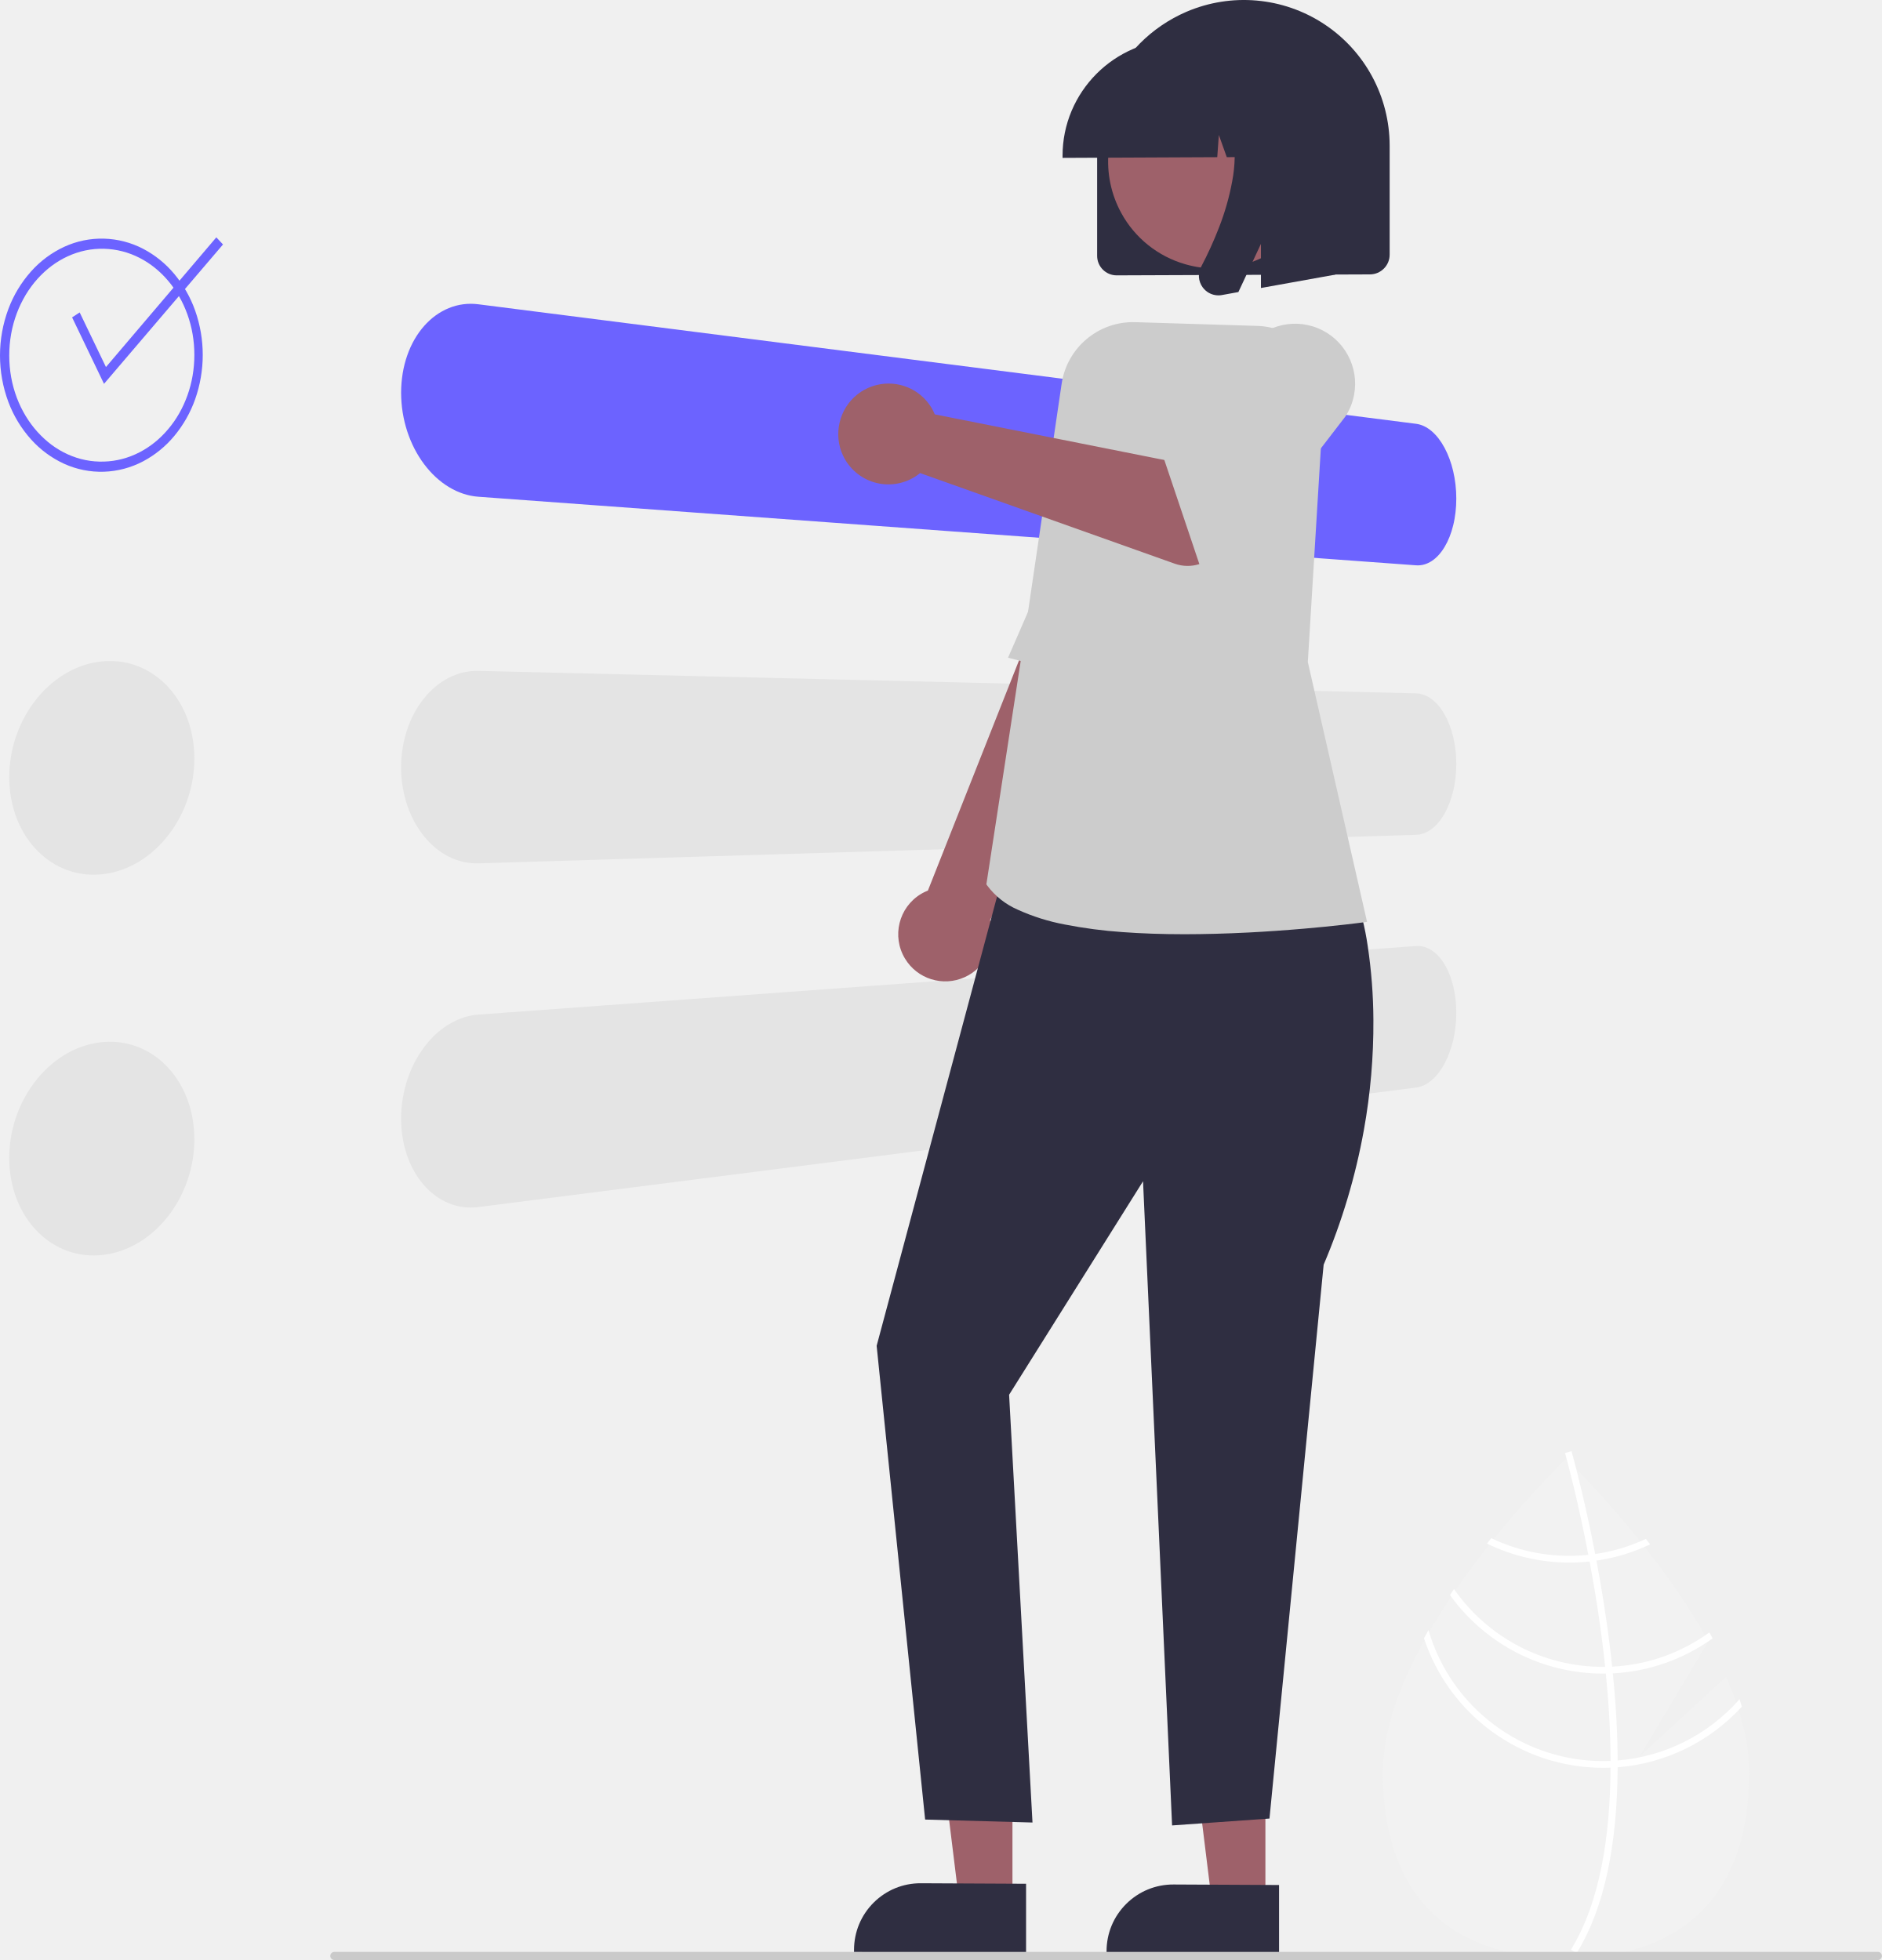
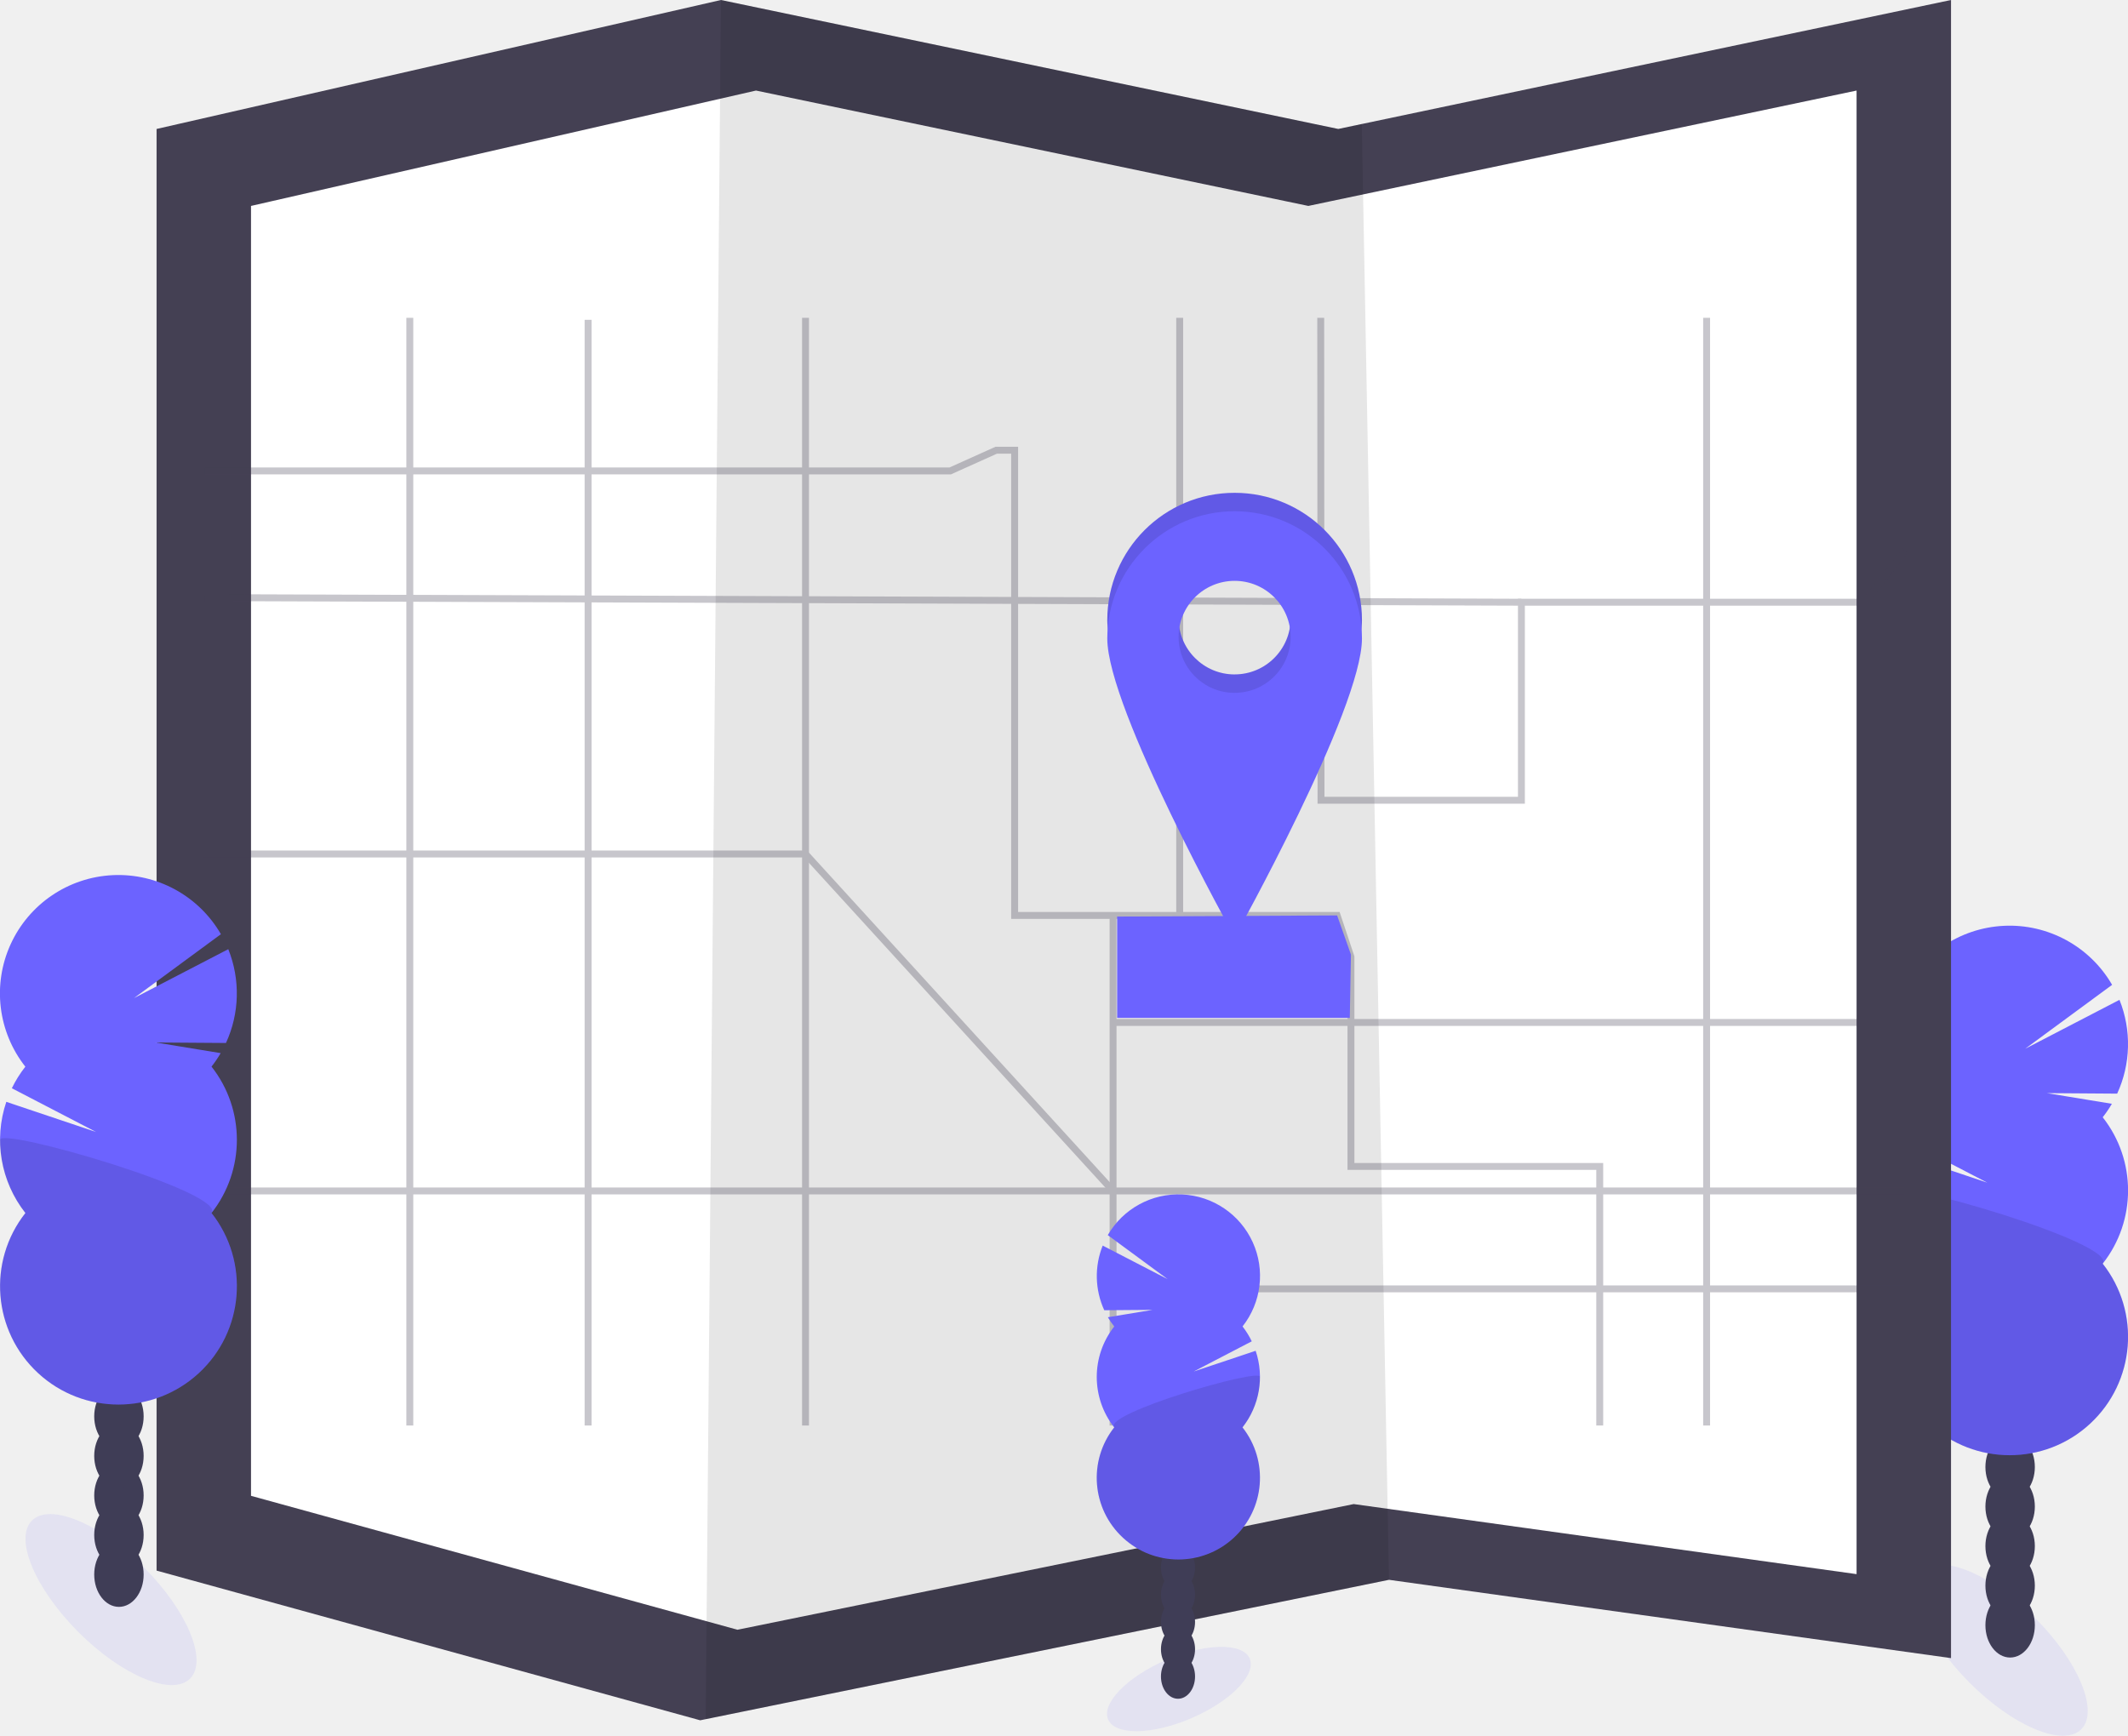
- <svg xmlns="http://www.w3.org/2000/svg" id="a88bfab2-2a3c-46f9-a795-93d759d2a03a" data-name="Layer 1" width="559.174" height="582.5" viewBox="0 0 559.174 582.5">
-   <path d="M833.267,657.097l-25.613,23.58,20.355-34.155c-16.037-29.082-42.266-54.216-42.266-54.216s-54.415,52.134-54.415,93.115,24.362,55.29,54.415,55.29c30.052,0,54.415-14.309,54.415-55.29C840.158,676.299,837.458,666.626,833.267,657.097Z" transform="translate(-320.4128 -158.75)" fill="#f2f2f2" />
-   <path d="M801.066,681.954v2.02c-.12,23.48-4.08,41.8-11.85,54.7-.11.19-.23.37-.34.56l-.87-.53-.83-.52c8.62-13.93,11.67-33.62,11.78-54.1.01-.66.02-1.33.01-2-.03-8.67-.56-17.44-1.41-25.96-.06-.66-.13-1.33-.2-2-1.18-11.24-2.88-21.98-4.62-31.31-.12-.66-.25-1.32-.38-1.97-3.01-15.78-6.08-27.21-6.78-29.74-.08-.31-.13-.48-.14-.52l.95-.27.01-.01.96-.27c.01.04.18.61.46,1.67,1.07,3.96,3.85,14.71,6.58,28.89.12.64.25,1.3.37,1.96,1.42,7.57,2.81,16.03,3.91,24.91q.42,3.345.75,6.6c.08.67.15,1.34.21,2Q801.016,669.879,801.066,681.954Z" transform="translate(-320.4128 -158.75)" fill="#fff" />
-   <path d="M794.396,620.594c-.67.09-1.35.18-2.04.25a55.167,55.167,0,0,1-5.64.29,53.664,53.664,0,0,1-23.2-5.24c-.42.53-.84,1.06-1.27,1.6a55.651,55.651,0,0,0,24.47,5.64,57.08,57.08,0,0,0,6.02-.32c.68-.07,1.36-.16,2.03-.26a55.182,55.182,0,0,0,15.95-4.83q-.645-.825-1.26-1.62A53.48,53.48,0,0,1,794.396,620.594Z" transform="translate(-320.4128 -158.75)" fill="#fff" />
-   <path d="M799.426,654.064q-1.035.06-2.07.06c-.21.01-.43.01-.64.01a53.948,53.948,0,0,1-44.28-23.13c-.4.59-.8,1.18-1.19,1.78a55.952,55.952,0,0,0,45.47,23.35c.28,0,.56,0,.84-.01.7-.01,1.39-.03,2.08-.06a55.656,55.656,0,0,0,29.65-10.4c-.32-.59-.64-1.18-.97-1.77A53.578,53.578,0,0,1,799.426,654.064Z" transform="translate(-320.4128 -158.75)" fill="#fff" />
-   <path d="M801.066,681.954c-.7.06-1.4.1-2.1.13-.75.03-1.5.05-2.25.05a54.094,54.094,0,0,1-51.86-38.92c-.45.81-.9,1.61-1.33,2.42a56.075,56.075,0,0,0,53.19,38.5c.75,0,1.5-.01,2.24-.05.71-.02,1.41-.06,2.11-.11a55.911,55.911,0,0,0,36.9-18.01c-.21-.74-.45-1.47-.69-2.21A53.92,53.92,0,0,1,801.066,681.954Z" transform="translate(-320.4128 -158.75)" fill="#fff" />
-   <path id="f3dd3be3-e3f2-4729-8854-c6cb5bd65852" data-name="Rectangle 1 - Outline" d="M741.16,284.699,462.571,249.181a18.086,18.086,0,0,0-2.263-.147,17.258,17.258,0,0,0-2.231.141,17.065,17.065,0,0,0-2.19.429,17.498,17.498,0,0,0-2.14.722,18.222,18.222,0,0,0-1.992.963,18.957,18.957,0,0,0-1.889,1.204,20.222,20.222,0,0,0-1.777,1.451,22.086,22.086,0,0,0-1.659,1.685,23.762,23.762,0,0,0-1.512,1.904q-.714,1.003-1.34,2.086-.626,1.087-1.162,2.261t-.977,2.427q-.457,1.295-.802,2.648t-.575,2.753q-.226,1.399-.347,2.843t-.12,2.924q.005,1.478.12,2.947t.347,2.913q.234,1.451.578,2.872t.802,2.811q.442,1.342.977,2.623.536,1.282,1.162,2.494t1.34,2.355q.713,1.147,1.512,2.208t1.659,2.023q.859.957,1.777,1.806t1.889,1.585a23.625,23.625,0,0,0,1.992,1.358,21.765,21.765,0,0,0,2.14,1.147,20.075,20.075,0,0,0,2.19.868,18.974,18.974,0,0,0,2.231.589,18.476,18.476,0,0,0,2.263.307L741.162,326.758a7.056,7.056,0,0,0,2.407-.241,7.552,7.552,0,0,0,1.162-.429,8.599,8.599,0,0,0,1.128-.632,10.035,10.035,0,0,0,1.042-.794,11.676,11.676,0,0,0,.982-.963,13.852,13.852,0,0,0,.918-1.127q.444-.604.853-1.288t.774-1.426q.365-.743.683-1.543.319-.799.59-1.654t.494-1.76q.235-.937.404-1.907t.29-1.969q.117-.999.175-2.025t.058-2.074q-.004-1.047-.058-2.085t-.175-2.06q-.117-1.022-.29-2.027t-.404-1.989q-.223-.951-.494-1.859-.268-.896-.59-1.765t-.683-1.685q-.364-.815-.774-1.582t-.853-1.459q-.443-.692-.918-1.312t-.982-1.16a13.498,13.498,0,0,0-1.042-1.004,11.325,11.325,0,0,0-1.128-.858,9.502,9.502,0,0,0-1.162-.662,8.275,8.275,0,0,0-1.192-.462,7.597,7.597,0,0,0-1.218-.259" transform="translate(-320.4128 -158.75)" fill="#6c63ff" />
-   <path id="f1003c66-3f14-4be1-907c-7cdab0d8529f" data-name="Rectangle 3 - Outline" d="M741.16,364.805,462.571,358.132a17.909,17.909,0,0,0-4.494.459,18.344,18.344,0,0,0-2.19.656,19.418,19.418,0,0,0-2.14.939,20.721,20.721,0,0,0-1.992,1.165,21.902,21.902,0,0,0-1.889,1.402,23.579,23.579,0,0,0-1.777,1.635q-.861.876-1.659,1.863-.798.989-1.512,2.062-.714,1.073-1.34,2.225t-1.162,2.381q-.536,1.229-.977,2.528-.457,1.345-.802,2.733t-.575,2.812q-.226,1.424-.347,2.881t-.12,2.936q.005,1.479.12,2.935t.347,2.878q.234,1.416.578,2.801t.802,2.728q.442,1.302.977,2.528t1.162,2.374q.626,1.148,1.34,2.216.713,1.064,1.512,2.046t1.659,1.853a23.351,23.351,0,0,0,1.777,1.624,21.709,21.709,0,0,0,1.889,1.39,20.544,20.544,0,0,0,1.992,1.152,19.277,19.277,0,0,0,2.14.926,18.248,18.248,0,0,0,2.19.642,17.817,17.817,0,0,0,2.231.361,18.005,18.005,0,0,0,2.263.073l278.586-8.476a7.253,7.253,0,0,0,1.218-.141,7.574,7.574,0,0,0,1.192-.345,8.437,8.437,0,0,0,1.162-.549,9.871,9.871,0,0,0,1.128-.749,11.676,11.676,0,0,0,1.042-.903,13.635,13.635,0,0,0,.982-1.064q.474-.568.918-1.222t.853-1.376q.409-.727.774-1.507t.683-1.613q.319-.846.59-1.723t.494-1.806q.235-.951.404-1.939t.29-1.999q.117-1.015.175-2.046t.058-2.08q-.004-1.039-.058-2.075t-.175-2.046q-.117-1.014-.29-1.997t-.404-1.946q-.224-.929-.495-1.81t-.589-1.712q-.317-.831-.681-1.609t-.774-1.501q-.41-.723-.853-1.372t-.918-1.217a13.505,13.505,0,0,0-.982-1.058,11.566,11.566,0,0,0-1.042-.896,9.784,9.784,0,0,0-1.128-.742,8.372,8.372,0,0,0-1.163-.539,7.536,7.536,0,0,0-1.192-.338,7.237,7.237,0,0,0-1.218-.132" transform="translate(-320.4128 -158.75)" fill="#e4e4e4" />
-   <path id="e5b3fa8a-e15d-46b1-859f-01f7147e98c8" data-name="Rectangle 4 - Outline" d="M741.16,439.903,462.571,460.278a18.476,18.476,0,0,0-2.263.307,18.974,18.974,0,0,0-2.231.589,20.076,20.076,0,0,0-2.19.868,21.771,21.771,0,0,0-2.14,1.147,23.63,23.63,0,0,0-1.992,1.358q-.973.743-1.889,1.585-.916.846-1.777,1.806t-1.659,2.024q-.798,1.068-1.512,2.21-.714,1.142-1.34,2.355-.626,1.213-1.162,2.494t-.977,2.623q-.457,1.387-.802,2.811t-.575,2.869q-.226,1.447-.347,2.914t-.12,2.947q.005,1.479.12,2.924t.347,2.844q.234,1.404.578,2.754t.802,2.648q.442,1.254.977,2.427.536,1.174,1.162,2.261t1.34,2.086a23.758,23.758,0,0,0,1.512,1.904,22.084,22.084,0,0,0,1.659,1.685,20.224,20.224,0,0,0,1.777,1.451,18.96,18.96,0,0,0,1.889,1.204,18.222,18.222,0,0,0,1.992.963,17.492,17.492,0,0,0,2.14.722,17.066,17.066,0,0,0,2.19.429,17.26,17.26,0,0,0,2.231.141,18.092,18.092,0,0,0,2.263-.147l278.586-35.509a7.596,7.596,0,0,0,1.218-.259,8.272,8.272,0,0,0,1.192-.462,9.502,9.502,0,0,0,1.162-.662,11.325,11.325,0,0,0,1.128-.858,13.498,13.498,0,0,0,1.042-1.004q.501-.542.982-1.16.474-.619.918-1.312t.853-1.459q.409-.761.774-1.582t.683-1.685q.319-.868.59-1.776t.494-1.859q.235-.985.404-1.99t.29-2.027q.117-1.022.175-2.06t.058-2.086q-.005-1.042-.059-2.068t-.175-2.025q-.116-1.003-.289-1.973t-.404-1.907q-.223-.906-.494-1.76-.267-.853-.589-1.654t-.683-1.543q-.367-.737-.778-1.423t-.853-1.288a13.854,13.854,0,0,0-.918-1.127,11.677,11.677,0,0,0-.982-.963,10.034,10.034,0,0,0-1.042-.794,8.599,8.599,0,0,0-1.128-.632,7.553,7.553,0,0,0-1.162-.429,7.055,7.055,0,0,0-2.408-.241" transform="translate(-320.4128 -158.75)" fill="#e4e4e4" />
-   <path id="bafb1f3d-b2ca-45c8-ab7e-ed03dda6d8fc" data-name="Path 5" d="M589.314,443.636a13.972,13.972,0,0,0,25.287-11.439l53.993-110.925-25.845-15.668L596.119,423.429q-.267.104-.526.218t-.517.238q-.257.124-.511.261t-.503.288a13.989,13.989,0,0,0-4.75,19.201Z" transform="translate(-320.4128 -158.75)" fill="#9e616a" />
-   <path id="a23fb8c4-4f70-46f7-bb51-5893ecfd1d6a" data-name="Path 8" d="M658.287,364.045l-38.357-9.831s1.252-2.831,3.288-7.521,4.879-11.23,8.078-18.656,6.748-15.722,10.215-23.923,6.838-16.304,9.678-23.327,6.066-11.23,9.308-13.587a12.797,12.797,0,0,1,9.405-2.5,18.177,18.177,0,0,1,7.277,2.77A19.818,19.818,0,0,1,680.1,269.686l8.893,16.173Z" transform="translate(-320.4128 -158.75)" fill="#ccc" />
-   <path id="bf4ad07a-caea-45f0-95a0-f5e060234fe8" data-name="Ellipse 3 - Outline" d="M351.315,355.26a24.918,24.918,0,0,0-2.769.361,25.343,25.343,0,0,0-2.729.669,26.35,26.35,0,0,0-2.68.98,27.959,27.959,0,0,0-2.621,1.288q-1.248.702-2.44,1.526t-2.315,1.772q-1.122.945-2.178,2.015t-2.034,2.257q-.979,1.187-1.855,2.459t-1.644,2.622q-.761,1.352-1.423,2.777t-1.204,2.917q-.565,1.547-.988,3.126t-.707,3.185q-.284,1.606-.426,3.233t-.142,3.268q0,1.641.142,3.239t.426,3.148q.283,1.549.707,3.043t.985,2.926q.546,1.383,1.204,2.676a28.575,28.575,0,0,0,1.425,2.489,27.291,27.291,0,0,0,1.644,2.287,26.51,26.51,0,0,0,1.856,2.091,25.409,25.409,0,0,0,2.034,1.849,24.073,24.073,0,0,0,2.179,1.581,23.191,23.191,0,0,0,4.755,2.34,22.744,22.744,0,0,0,5.296,1.204,23.287,23.287,0,0,0,2.729.12,24.487,24.487,0,0,0,2.769-.196,25.371,25.371,0,0,0,2.754-.507,25.872,25.872,0,0,0,2.69-.808,26.948,26.948,0,0,0,2.618-1.104,28.599,28.599,0,0,0,2.538-1.394q1.2-.749,2.338-1.606t2.204-1.827q1.067-.97,2.06-2.046t1.909-2.258q.922-1.181,1.736-2.433t1.524-2.57q.71-1.318,1.314-2.698t1.101-2.817q.515-1.488.902-3.001t.645-3.048q.258-1.536.388-3.088t.13-3.116q-.001-1.565-.13-3.091t-.388-3.009q-.258-1.481-.645-2.918t-.902-2.82q-.5-1.339-1.101-2.596-.61-1.254-1.321-2.434a27.302,27.302,0,0,0-3.254-4.349,25.785,25.785,0,0,0-1.904-1.877,24.393,24.393,0,0,0-2.06-1.633,23.563,23.563,0,0,0-2.204-1.386,23.292,23.292,0,0,0-2.342-1.132,22.721,22.721,0,0,0-5.154-1.463,23.071,23.071,0,0,0-2.69-.268,24.145,24.145,0,0,0-2.754.046" transform="translate(-320.4128 -158.75)" fill="#e4e4e4" />
-   <path id="b68b3c2d-1cd9-4a2b-b264-66241f72f014" data-name="Ellipse 3 - Outline" d="M351.315,468.413a24.918,24.918,0,0,0-2.769.361,25.345,25.345,0,0,0-2.729.669,26.353,26.353,0,0,0-2.68.98,27.959,27.959,0,0,0-2.621,1.288q-1.248.702-2.44,1.526t-2.315,1.772q-1.122.945-2.178,2.015t-2.034,2.257q-.979,1.187-1.855,2.459t-1.644,2.622q-.761,1.352-1.423,2.777t-1.204,2.917q-.565,1.547-.988,3.126t-.707,3.185q-.284,1.606-.426,3.233t-.142,3.268q0,1.641.142,3.239t.426,3.148q.283,1.549.707,3.043t.985,2.926q.546,1.383,1.204,2.676a28.575,28.575,0,0,0,1.425,2.489,27.291,27.291,0,0,0,1.644,2.287,26.51,26.51,0,0,0,1.856,2.091,25.409,25.409,0,0,0,2.034,1.849,24.077,24.077,0,0,0,2.179,1.581,23.192,23.192,0,0,0,4.755,2.34,22.743,22.743,0,0,0,5.296,1.204,23.287,23.287,0,0,0,2.729.12,24.49,24.49,0,0,0,2.769-.196,25.371,25.371,0,0,0,2.754-.507,25.867,25.867,0,0,0,2.69-.808,26.945,26.945,0,0,0,2.618-1.104,28.597,28.597,0,0,0,2.538-1.394q1.2-.749,2.338-1.606t2.204-1.827q1.067-.97,2.06-2.046t1.909-2.258q.922-1.181,1.736-2.433t1.524-2.57q.71-1.318,1.314-2.698t1.101-2.817q.515-1.488.902-3.001t.645-3.048q.258-1.536.388-3.088t.13-3.117q-.001-1.565-.13-3.091t-.388-3.009q-.258-1.481-.645-2.918t-.902-2.82q-.5-1.339-1.101-2.596-.61-1.254-1.321-2.434a27.302,27.302,0,0,0-3.254-4.349,25.789,25.789,0,0,0-1.904-1.877,24.395,24.395,0,0,0-2.06-1.633,23.563,23.563,0,0,0-2.204-1.386,23.292,23.292,0,0,0-2.342-1.132,22.721,22.721,0,0,0-5.154-1.463,23.068,23.068,0,0,0-2.69-.268,24.143,24.143,0,0,0-2.754.046" transform="translate(-320.4128 -158.75)" fill="#e4e4e4" />
-   <path id="a5644fa4-417a-45bc-a470-f5aa82f96b47" data-name="Ellipse 2 - Outline" d="M351.32,232.68a24.346,24.346,0,0,0-2.769.09,23.985,23.985,0,0,0-2.729.404,24.238,24.238,0,0,0-2.68.722,25.11,25.11,0,0,0-2.621,1.034,26.092,26.092,0,0,0-2.44,1.284,26.783,26.783,0,0,0-2.315,1.548,27.973,27.973,0,0,0-2.179,1.806q-1.06.974-2.038,2.064-.979,1.092-1.855,2.28t-1.644,2.463q-.764,1.292-1.426,2.647t-1.204,2.8q-.561,1.489-.985,3.027t-.707,3.116q-.284,1.583-.426,3.192t-.142,3.25q0,1.638.142,3.25t.426,3.189q.283,1.577.707,3.112t.985,3.021q.546,1.436,1.204,2.793.662,1.352,1.43,2.623t1.644,2.452q.875,1.184,1.855,2.268t2.034,2.046a27.71,27.71,0,0,0,2.168,1.798,26.543,26.543,0,0,0,2.315,1.532,25.88,25.88,0,0,0,2.44,1.269,24.942,24.942,0,0,0,2.621,1.017,23.982,23.982,0,0,0,5.408,1.083,24.49,24.49,0,0,0,5.522-.167,24.154,24.154,0,0,0,2.69-.546,24.502,24.502,0,0,0,2.618-.85,25.456,25.456,0,0,0,2.538-1.147,26.498,26.498,0,0,0,2.342-1.373,27.221,27.221,0,0,0,2.204-1.614q1.067-.867,2.06-1.847t1.909-2.073q.922-1.093,1.736-2.265t1.524-2.422q.713-1.249,1.314-2.57t1.101-2.705q.515-1.437.902-2.913t.645-2.985q.258-1.516.388-3.055t.13-3.104q-.001-1.564-.13-3.103t-.388-3.047q-.258-1.508-.645-2.983t-.902-2.908q-.5-1.386-1.101-2.702t-1.321-2.565q-.71-1.237-1.524-2.408t-1.73-2.253q-.91-1.082-1.904-2.057t-2.06-1.833a26.963,26.963,0,0,0-2.203-1.603,26.273,26.273,0,0,0-2.342-1.359,25.272,25.272,0,0,0-2.538-1.132,24.363,24.363,0,0,0-2.618-.833,24.06,24.06,0,0,0-2.69-.53,24.369,24.369,0,0,0-2.754-.221m0-3.012a26.747,26.747,0,0,1,11.599,3.002,30.442,30.442,0,0,1,9.303,7.515,35.431,35.431,0,0,1,6.187,10.864,39.624,39.624,0,0,1,0,26.337,35.726,35.726,0,0,1-6.187,10.904,30.728,30.728,0,0,1-9.304,7.57,26.872,26.872,0,0,1-11.599,3.078,26.519,26.519,0,0,1-11.835-2.359,29.925,29.925,0,0,1-9.845-7.26,35.052,35.052,0,0,1-6.731-11.115,39.585,39.585,0,0,1,0-27.622,35.351,35.351,0,0,1,6.731-11.159,30.201,30.201,0,0,1,9.845-7.324,26.617,26.617,0,0,1,11.842-2.435Z" transform="translate(-320.4128 -158.75)" fill="#6c63ff" />
-   <path id="aeea3032-7d6f-43a2-9023-7da5e46a69d9" data-name="Path 1" d="M351.317,272.824l-9.482-19.754,2.251-1.466,7.81,16.228,32.793-38.544,1.985,2.115Z" transform="translate(-320.4128 -158.75)" fill="#6c63ff" />
-   <g id="b65364ff-7d92-487e-8061-939b37583c0d" data-name="Group 1">
-     <path id="efb13e16-1633-4e88-9f48-a8cd4f1f0a11" data-name="Path 1-2" d="M696.403,662.811l-23.473-.091,7.569,61.335,15.904.079Z" transform="translate(-320.4128 -158.75)" fill="#9e616a" />
-     <path id="b5b13dc0-906f-47cb-af24-0252d232cfd5" data-name="Path 2" d="M700.458,739.567l-51.253-.271v-.648a20.102,20.102,0,0,1,.383-3.918,19.598,19.598,0,0,1,2.955-7.12,20.124,20.124,0,0,1,5.543-5.516,19.609,19.609,0,0,1,7.135-2.924,20.11,20.11,0,0,1,3.921-.361h0l31.317.154Z" transform="translate(-320.4128 -158.75)" fill="#2f2e41" />
+ <svg xmlns="http://www.w3.org/2000/svg" id="e937dd5c-1a88-46eb-b274-68931cd56025" data-name="Layer 1" width="923.8" height="753.71" viewBox="0 0 923.8 753.71">
+   <ellipse cx="1007.29" cy="789.73" rx="19.99" ry="48.53" transform="translate(-401.49 870.42) rotate(-45)" fill="#6c63ff" opacity="0.1" />
+   <ellipse cx="872.63" cy="705.7" rx="10.73" ry="14.05" fill="#3f3d56" />
+   <ellipse cx="872.63" cy="688.53" rx="10.73" ry="14.05" fill="#3f3d56" />
+   <ellipse cx="872.63" cy="671.36" rx="10.73" ry="14.05" fill="#3f3d56" />
+   <ellipse cx="872.63" cy="654.19" rx="10.73" ry="14.05" fill="#3f3d56" />
+   <ellipse cx="872.63" cy="637.02" rx="10.73" ry="14.05" fill="#3f3d56" />
+   <ellipse cx="872.63" cy="619.85" rx="10.73" ry="14.05" fill="#3f3d56" />
+   <ellipse cx="872.63" cy="602.68" rx="10.73" ry="14.05" fill="#3f3d56" />
+   <path d="M1050.9,558.33a51.13,51.13,0,0,0,4-5.88l-28.2-4.63,30.5.22a51.54,51.54,0,0,0,1-40.73l-40.91,21.23L1055,500.8a51.41,51.41,0,1,0-84.9,57.53,51.16,51.16,0,0,0-5.86,9.37l36.6,19-39-13.1a51.45,51.45,0,0,0,8.29,48.27,51.4,51.4,0,1,0,80.8,0,51.41,51.41,0,0,0,0-63.56Z" transform="translate(-138.1 -73.15)" fill="#6c63ff" />
+   <path d="M959.1,590.11a51.16,51.16,0,0,0,11,31.78,51.4,51.4,0,1,0,80.8,0C1057.79,613.15,959.1,584.34,959.1,590.11Z" transform="translate(-138.1 -73.15)" opacity="0.1" />
+   <polygon points="846.97 0 846.97 720 602.97 686 306.36 746.51 303.97 747 67.97 682 67.97 56 312.97 0 580.97 56 591.16 53.85 846.97 0" fill="#444053" />
+   <polygon points="805.97 39.32 805.97 683.53 587.66 653.11 322.27 707.25 320.13 707.68 108.97 649.53 108.97 89.42 328.19 39.32 567.97 89.42 577.09 87.5 805.97 39.32" fill="#fff" />
+   <polygon points="602.97 686 306.36 746.51 312.97 0 580.97 56 591.16 53.85 602.97 686" opacity="0.1" />
+   <g opacity="0.3">
+     <polyline points="573.35 138 573.47 347.5 660.47 347.5 660.47 261.5 809.47 261.5 826.97 239.06" fill="none" stroke="#444053" stroke-miterlimit="10" stroke-width="3" />
+     <polyline points="88.97 204.5 412.47 204.5 432.47 195.5 440.47 195.5 440.47 397.5 580.47 397.5 586.47 415.5 586.47 506.5 694.47 506.5 694.47 619" fill="none" stroke="#444053" stroke-miterlimit="10" stroke-width="3" />
+     <line x1="483.2" y1="619" x2="483.2" y2="397.5" fill="none" stroke="#444053" stroke-miterlimit="10" stroke-width="3" />
+     <line x1="826.97" y1="559.66" x2="483.2" y2="559.66" fill="none" stroke="#444053" stroke-miterlimit="10" stroke-width="3" />
+     <line x1="740.87" y1="138" x2="740.87" y2="619" fill="none" stroke="#444053" stroke-miterlimit="10" stroke-width="3" />
+     <line x1="87.97" y1="517.14" x2="826.97" y2="517.14" fill="none" stroke="#444053" stroke-miterlimit="10" stroke-width="3" />
+     <line x1="177.91" y1="619" x2="177.91" y2="138" fill="none" stroke="#444053" stroke-miterlimit="10" stroke-width="3" />
+     <line x1="349.69" y1="138" x2="349.69" y2="619" fill="none" stroke="#444053" stroke-miterlimit="10" stroke-width="3" />
+     <line x1="88.97" y1="259.5" x2="660.47" y2="261.5" fill="none" stroke="#444053" stroke-miterlimit="10" stroke-width="3" />
+     <line x1="255.3" y1="138.87" x2="255.3" y2="619" fill="none" stroke="#444053" stroke-miterlimit="10" stroke-width="3" />
+     <polyline points="87.97 370.82 349.69 370.82 483.2 517.14" fill="none" stroke="#444053" stroke-miterlimit="10" stroke-width="3" />
+     <line x1="512.12" y1="138" x2="512.12" y2="397.5" fill="none" stroke="#444053" stroke-miterlimit="10" stroke-width="3" />
+     <line x1="483.2" y1="443.98" x2="826.97" y2="443.98" fill="none" stroke="#444053" stroke-miterlimit="10" stroke-width="3" />
  </g>
-   <g id="b7f9c824-5877-4162-b4d5-ccd00fd098dd" data-name="Group 2">
-     <path id="a1d436e5-b88b-4a37-a10d-47f639496f81" data-name="Path 3" d="M621.245,662.519l-23.406-.091,7.545,61.252,15.861.079Z" transform="translate(-320.4128 -158.75)" fill="#9e616a" />
-     <path id="aa34d611-dd92-4168-ad92-5f109db8b699" data-name="Path 4" d="M625.289,739.168l-51.118-.268V738.252a20.12,20.12,0,0,1,.383-3.912,19.592,19.592,0,0,1,2.947-7.111,20.066,20.066,0,0,1,5.53-5.511,19.539,19.539,0,0,1,7.117-2.917,20.032,20.032,0,0,1,3.911-.361h0l31.231.153Z" transform="translate(-320.4128 -158.75)" fill="#2f2e41" />
-   </g>
-   <path id="a2716e79-bed1-4374-9a2b-fced6059ca2b" data-name="Path 6" d="M620.25,411.829l-39.359,146.884,14.406,140.799,31.899.88-6.946-127.134,39.795-63.445L668.677,701.257l28.936-2.046,16.097-164.603a186.93,186.93,0,0,0,11.953-40.023,178.217,178.217,0,0,0,2.828-32.7,152.93,152.93,0,0,0-1.697-22.049,80.712,80.712,0,0,0-1.59-8.084l-11.735-11.897Z" transform="translate(-320.4128 -158.75)" fill="#2f2e41" />
-   <path d="M672.398,436.396c-6.619,0-12.83-.212-18.462-.632A138.618,138.618,0,0,1,636.802,433.508a61.013,61.013,0,0,1-13.975-4.4,22.425,22.425,0,0,1-9.064-7.154l-.268-.39,10.758-70.013,11.601-78.722a21.455,21.455,0,0,1,21.89-18.333l36.333,1.113a20.364,20.364,0,0,1,19.702,21.592l-4.77,78.29,17.593,77.224-1.246.174c-.501.066-2.432.321-5.457.662-3.953.444-7.99.845-11.997,1.19-5.67.489-11.218.873-16.491,1.143C684.725,436.225,678.316,436.39,672.398,436.396Z" transform="translate(-320.4128 -158.75)" fill="#ccc" />
-   <path id="ad5d6a80-02ce-46d1-bab9-e92b7dd0c553" data-name="Path 9" d="M652.236,240.585q-.014 0-.029,0a5.804,5.804,0,0,1-5.801-5.808V202.384a43.289,43.289,0,0,1,3.415-16.895,43.987,43.987,0,0,1,23.112-23.232,43.314,43.314,0,0,1,60.388,39.739v32.442a5.814,5.814,0,0,1-.46,2.273,5.909,5.909,0,0,1-3.113,3.12,5.833,5.833,0,0,1-2.274.468l-75.244.285Z" transform="translate(-320.4128 -158.75)" fill="#2f2e41" />
-   <path id="b726e025-86c8-4394-a2c8-021cc2286f1b" data-name="Ellipse 1" d="M709.487,191.275A31.931,31.931,0,0,1,672.564,237.27a31.559,31.559,0,0,1-18.983-15.208,31.931,31.931,0,0,1,36.897-45.983,31.559,31.559,0,0,1,19.008,15.197Z" transform="translate(-320.4128 -158.75)" fill="#9e616a" />
-   <path id="f57fd208-21ef-4a3c-a796-e350b3c4ef74" data-name="Path 10" d="M636.132,205.02a34.244,34.244,0,0,1,2.701-13.362,34.774,34.774,0,0,1,18.277-18.369,34.26,34.26,0,0,1,13.362-2.769l6.483-.033q.109-.001.218-.001a34.186,34.186,0,0,1,34.165,34.207v.649l-13.716.055L692.947,192.334l-.935,13.091-7.084.031-2.358-6.592-.473,6.6-45.958.206Z" transform="translate(-320.4128 -158.75)" fill="#2f2e41" />
-   <path id="a4aedf3a-b803-468c-96e6-3db664c8a6b9" data-name="Path 11" d="M580.916,273.165a15.047,15.047,0,0,0-5.785,2.835,14.648,14.648,0,0,0-3.36,3.767,15.288,15.288,0,0,0-2.21,9.537,14.635,14.635,0,0,0,1.351,4.857,14.889,14.889,0,0,0,21.381,6.271q.197-.127.391-.258t.38-.268q.188-.137.369-.278t.36-.286l75.683,26.936A11.406,11.406,0,0,0,682.557,322.192l17.942-24.843-21.693-14.608-11.384,12.932-69.262-13.778q-.113-.269-.235-.536t-.253-.531q-.134-.263-.277-.524t-.301-.517A14.877,14.877,0,0,0,580.916,273.165Z" transform="translate(-320.4128 -158.75)" fill="#9e616a" />
-   <path id="f92404ba-5ab9-4b2c-8e33-361dae08dca6" data-name="Path 12" d="M668.644,287.518c2.264-2.825,5.429-6.494,8.645-10.132s6.48-7.245,8.942-9.942,4.119-4.486,4.119-4.486a17.834,17.834,0,0,1,32.399,13.156,17.575,17.575,0,0,1-2.66,6.519s-2.469,3.231-6.196,8.054-8.714,11.243-13.744,17.625-10.109,12.732-14.025,17.419-6.672,7.715-7.06,7.455L665.403,292.58C665.015,292.32,666.38,290.343,668.644,287.518Z" transform="translate(-320.4128 -158.75)" fill="#ccc" />
-   <path id="ed7e3964-87ca-4ccc-8578-c3f29353ddd2" data-name="Path 13" d="M676.752,239.564a5.712,5.712,0,0,0,.241,3.136,5.842,5.842,0,0,0,.766,1.438,5.909,5.909,0,0,0,.949,1.02,5.795,5.795,0,0,0,3.765,1.369q.129-.001.258-.007t.258-.018q.13-.011.259-.029t.259-.041l4.868-.885,6.705-14.325v13.121l22.132-3.984V184.679l-37.103.178.917,1.065a25.519,25.519,0,0,1,5.778,12.557,41.599,41.599,0,0,1-.267,14.15,75.016,75.016,0,0,1-3.951,13.819,110.558,110.558,0,0,1-5.277,11.584A5.834,5.834,0,0,0,676.752,239.564Z" transform="translate(-320.4128 -158.75)" fill="#2f2e41" />
-   <path d="M419.755,741.25H878.384a1.204,1.204,0,0,0,0-2.408H419.755a1.204,1.204,0,1,0,0,2.408Z" transform="translate(-320.4128 -158.75)" fill="#cacaca" />
+   <polygon points="585.97 442 484.97 442 484.97 398 580.47 397.5 586.47 414.5 585.97 442" fill="#6c63ff" />
+   <path d="M674.07,287.15a55.28,55.28,0,0,0-55.28,55.28c0,30.53,55.28,129.72,55.28,129.72S729.35,373,729.35,342.43A55.28,55.28,0,0,0,674.07,287.15Zm0,78.86a24.32,24.32,0,1,1,24.32-24.32A24.32,24.32,0,0,1,674.07,366Z" transform="translate(-138.1 -73.15)" fill="#6c63ff" />
+   <path d="M674.07,287.15a55.28,55.28,0,0,0-55.28,55.28c0,30.53,55.28,129.72,55.28,129.72S729.35,373,729.35,342.43A55.28,55.28,0,0,0,674.07,287.15Zm0,78.86a24.32,24.32,0,1,1,24.32-24.32A24.32,24.32,0,0,1,674.07,366Z" transform="translate(-138.1 -73.15)" opacity="0.1" />
+   <path d="M674.07,295.15a55.28,55.28,0,0,0-55.28,55.28c0,30.53,55.28,129.72,55.28,129.72S729.35,381,729.35,350.43A55.28,55.28,0,0,0,674.07,295.15Zm0,78.86a24.32,24.32,0,1,1,24.32-24.32A24.32,24.32,0,0,1,674.07,374Z" transform="translate(-138.1 -73.15)" fill="#6c63ff" />
+   <ellipse cx="649.86" cy="806.61" rx="33.45" ry="13.78" transform="translate(-404.13 249.64) rotate(-23.3)" fill="#6c63ff" opacity="0.1" />
+   <ellipse cx="511.39" cy="727.97" rx="7.4" ry="9.68" fill="#3f3d56" />
+   <ellipse cx="511.39" cy="716.13" rx="7.4" ry="9.68" fill="#3f3d56" />
+   <ellipse cx="511.39" cy="704.3" rx="7.4" ry="9.68" fill="#3f3d56" />
+   <ellipse cx="511.39" cy="692.47" rx="7.4" ry="9.68" fill="#3f3d56" />
+   <ellipse cx="511.39" cy="680.63" rx="7.4" ry="9.68" fill="#3f3d56" />
+   <ellipse cx="511.39" cy="668.8" rx="7.4" ry="9.68" fill="#3f3d56" />
+   <ellipse cx="511.39" cy="656.97" rx="7.4" ry="9.68" fill="#3f3d56" />
+   <path d="M621.8,649.13a36.12,36.12,0,0,1-2.76-4l19.44-3.2-21,.16a35.54,35.54,0,0,1-.68-28.07L645,628.6l-26-19.12a35.43,35.43,0,1,1,58.51,39.65,35.55,35.55,0,0,1,4,6.46L656.3,668.7l26.9-9a35.45,35.45,0,0,1-5.71,33.27,35.43,35.43,0,1,1-55.69,0,35.44,35.44,0,0,1,0-43.81Z" transform="translate(-138.1 -73.15)" fill="#6c63ff" />
+   <path d="M685.07,671a35.28,35.28,0,0,1-7.58,21.91,35.43,35.43,0,1,1-55.69,0C617.05,686.91,685.07,667.06,685.07,671Z" transform="translate(-138.1 -73.15)" opacity="0.1" />
+   <ellipse cx="186.29" cy="767.73" rx="19.99" ry="48.53" transform="translate(-626.4 283.44) rotate(-45)" fill="#6c63ff" opacity="0.1" />
+   <ellipse cx="51.63" cy="683.7" rx="10.73" ry="14.05" fill="#3f3d56" />
+   <ellipse cx="51.63" cy="666.53" rx="10.73" ry="14.05" fill="#3f3d56" />
+   <ellipse cx="51.63" cy="649.36" rx="10.73" ry="14.05" fill="#3f3d56" />
+   <ellipse cx="51.63" cy="632.19" rx="10.73" ry="14.05" fill="#3f3d56" />
+   <ellipse cx="51.63" cy="615.02" rx="10.73" ry="14.05" fill="#3f3d56" />
+   <ellipse cx="51.63" cy="597.85" rx="10.73" ry="14.05" fill="#3f3d56" />
+   <ellipse cx="51.63" cy="580.68" rx="10.73" ry="14.05" fill="#3f3d56" />
+   <path d="M229.9,536.33a51.13,51.13,0,0,0,4-5.88l-28.2-4.63,30.5.22a51.54,51.54,0,0,0,1-40.73l-40.91,21.23L234,478.8a51.41,51.41,0,1,0-84.9,57.53,51.16,51.16,0,0,0-5.86,9.37l36.6,19-39-13.1a51.45,51.45,0,0,0,8.29,48.27,51.4,51.4,0,1,0,80.8,0,51.41,51.41,0,0,0,0-63.56Z" transform="translate(-138.1 -73.15)" fill="#6c63ff" />
+   <path d="M138.1,568.11a51.16,51.16,0,0,0,11,31.78,51.4,51.4,0,1,0,80.8,0C236.79,591.15,138.1,562.34,138.1,568.11Z" transform="translate(-138.1 -73.15)" opacity="0.1" />
</svg>
